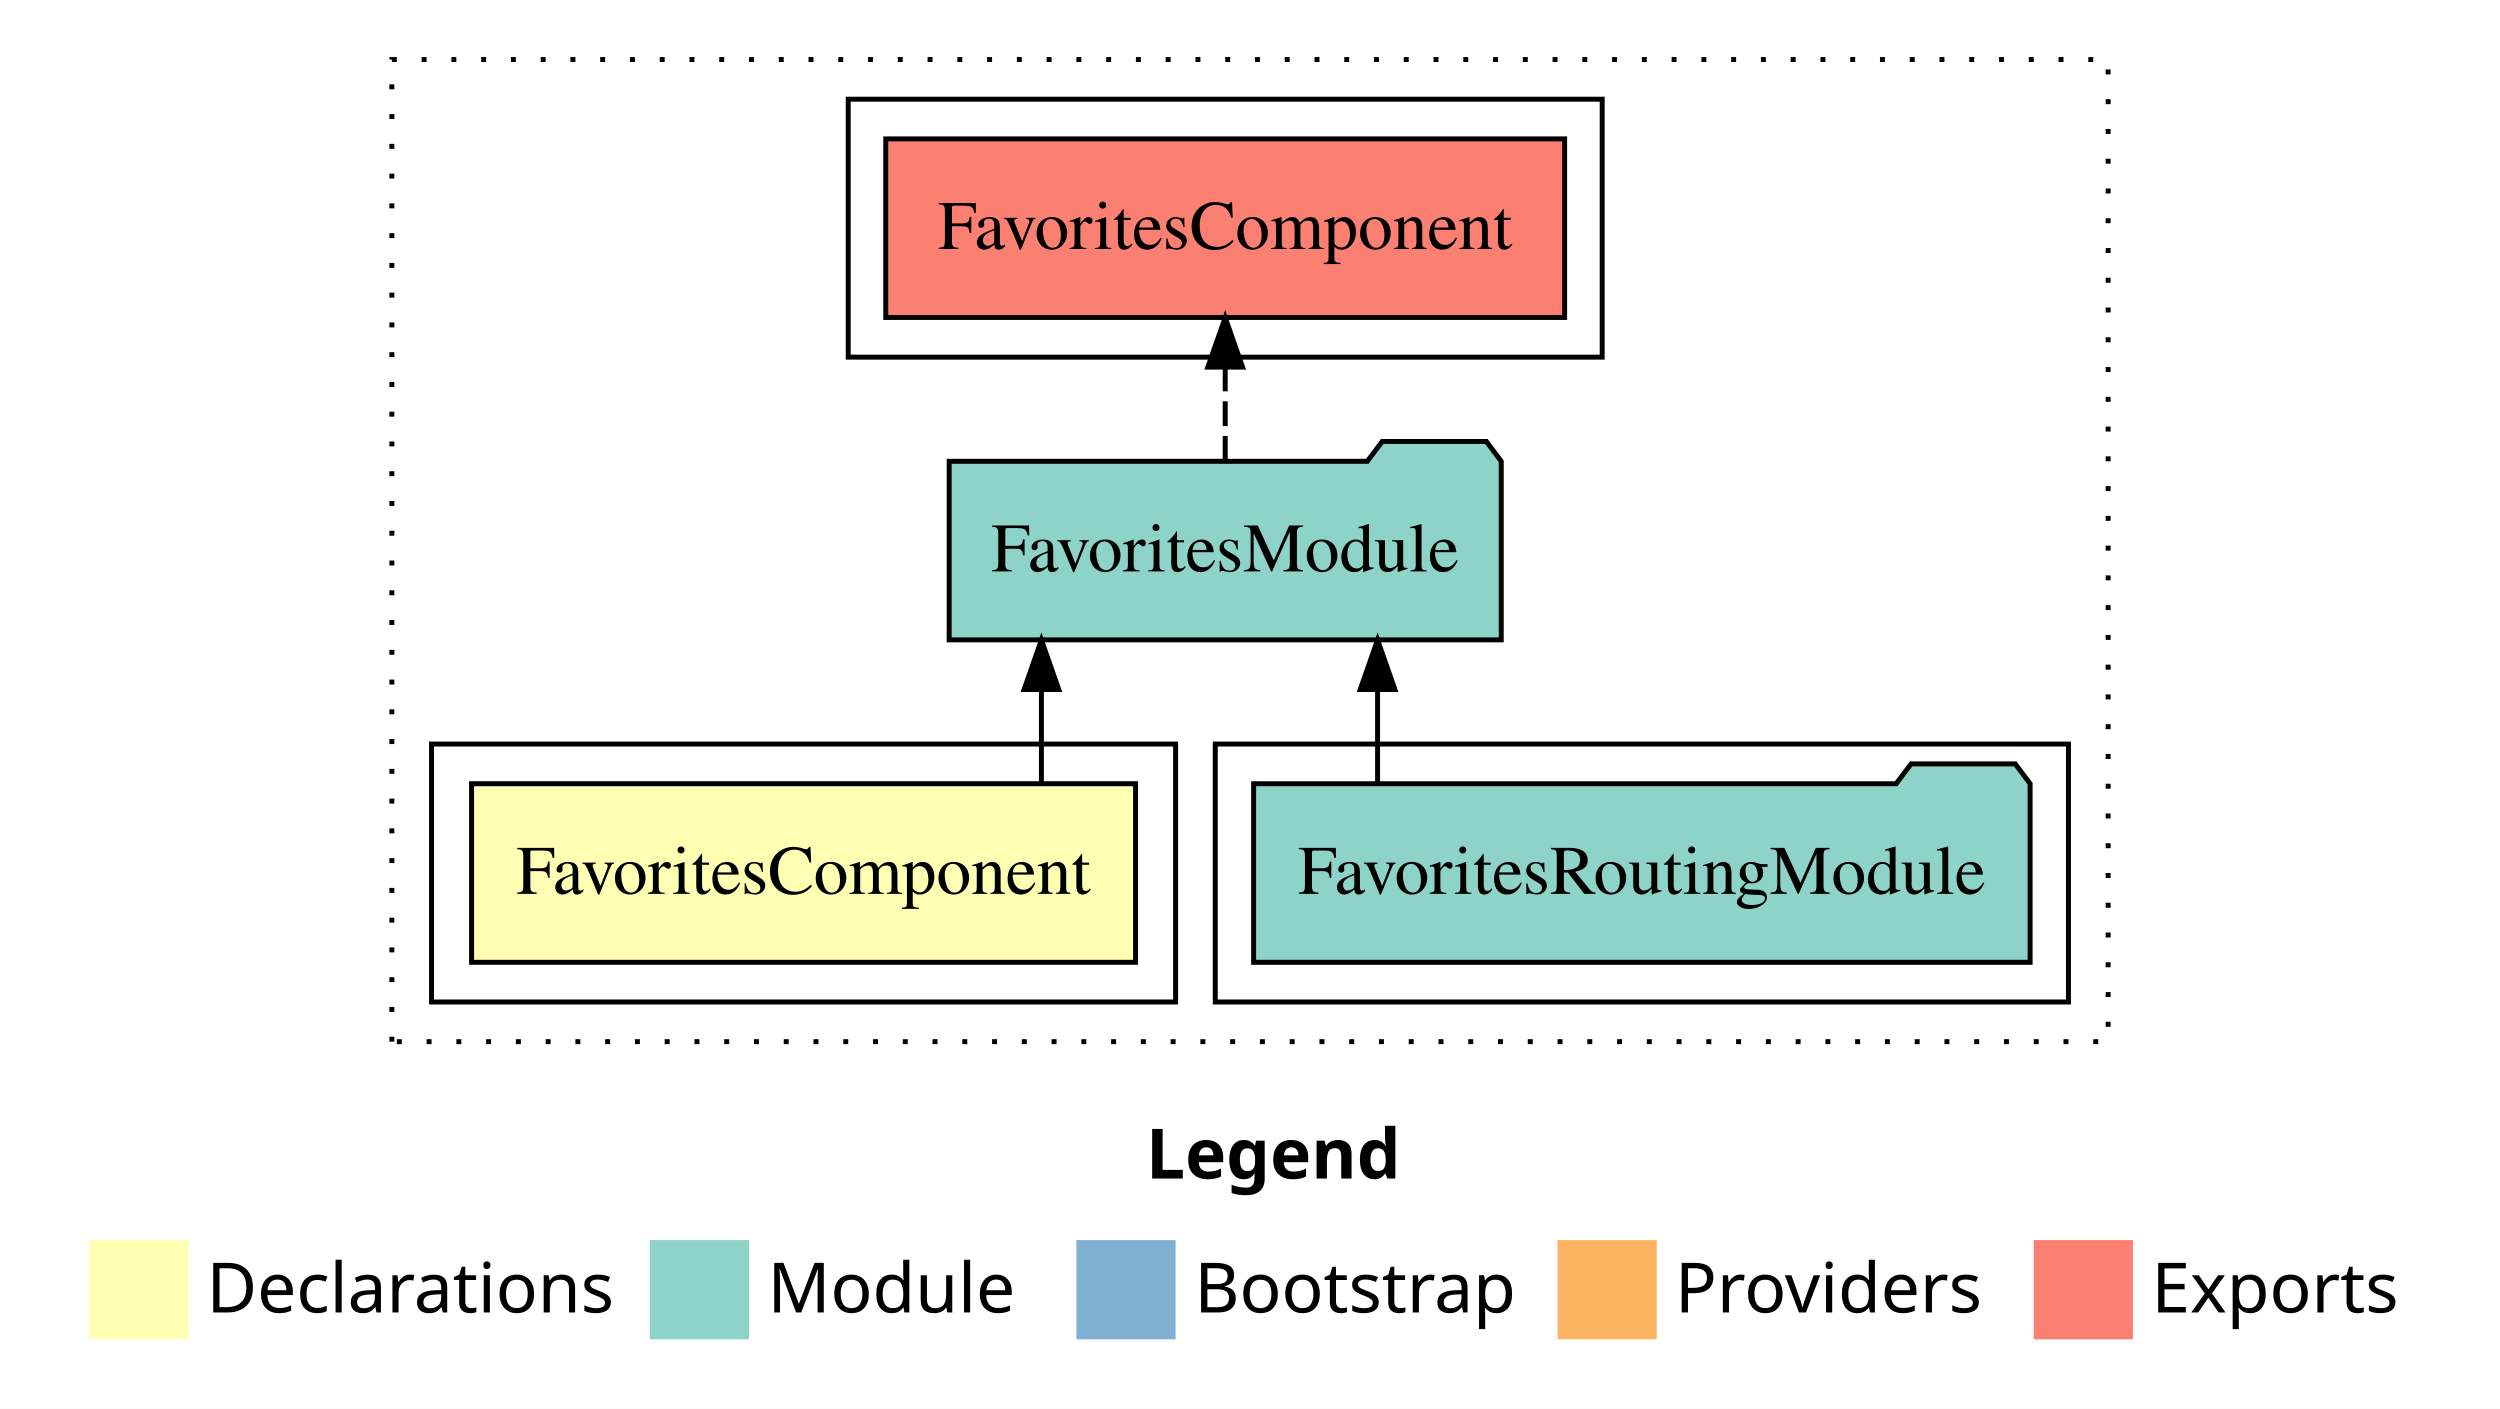
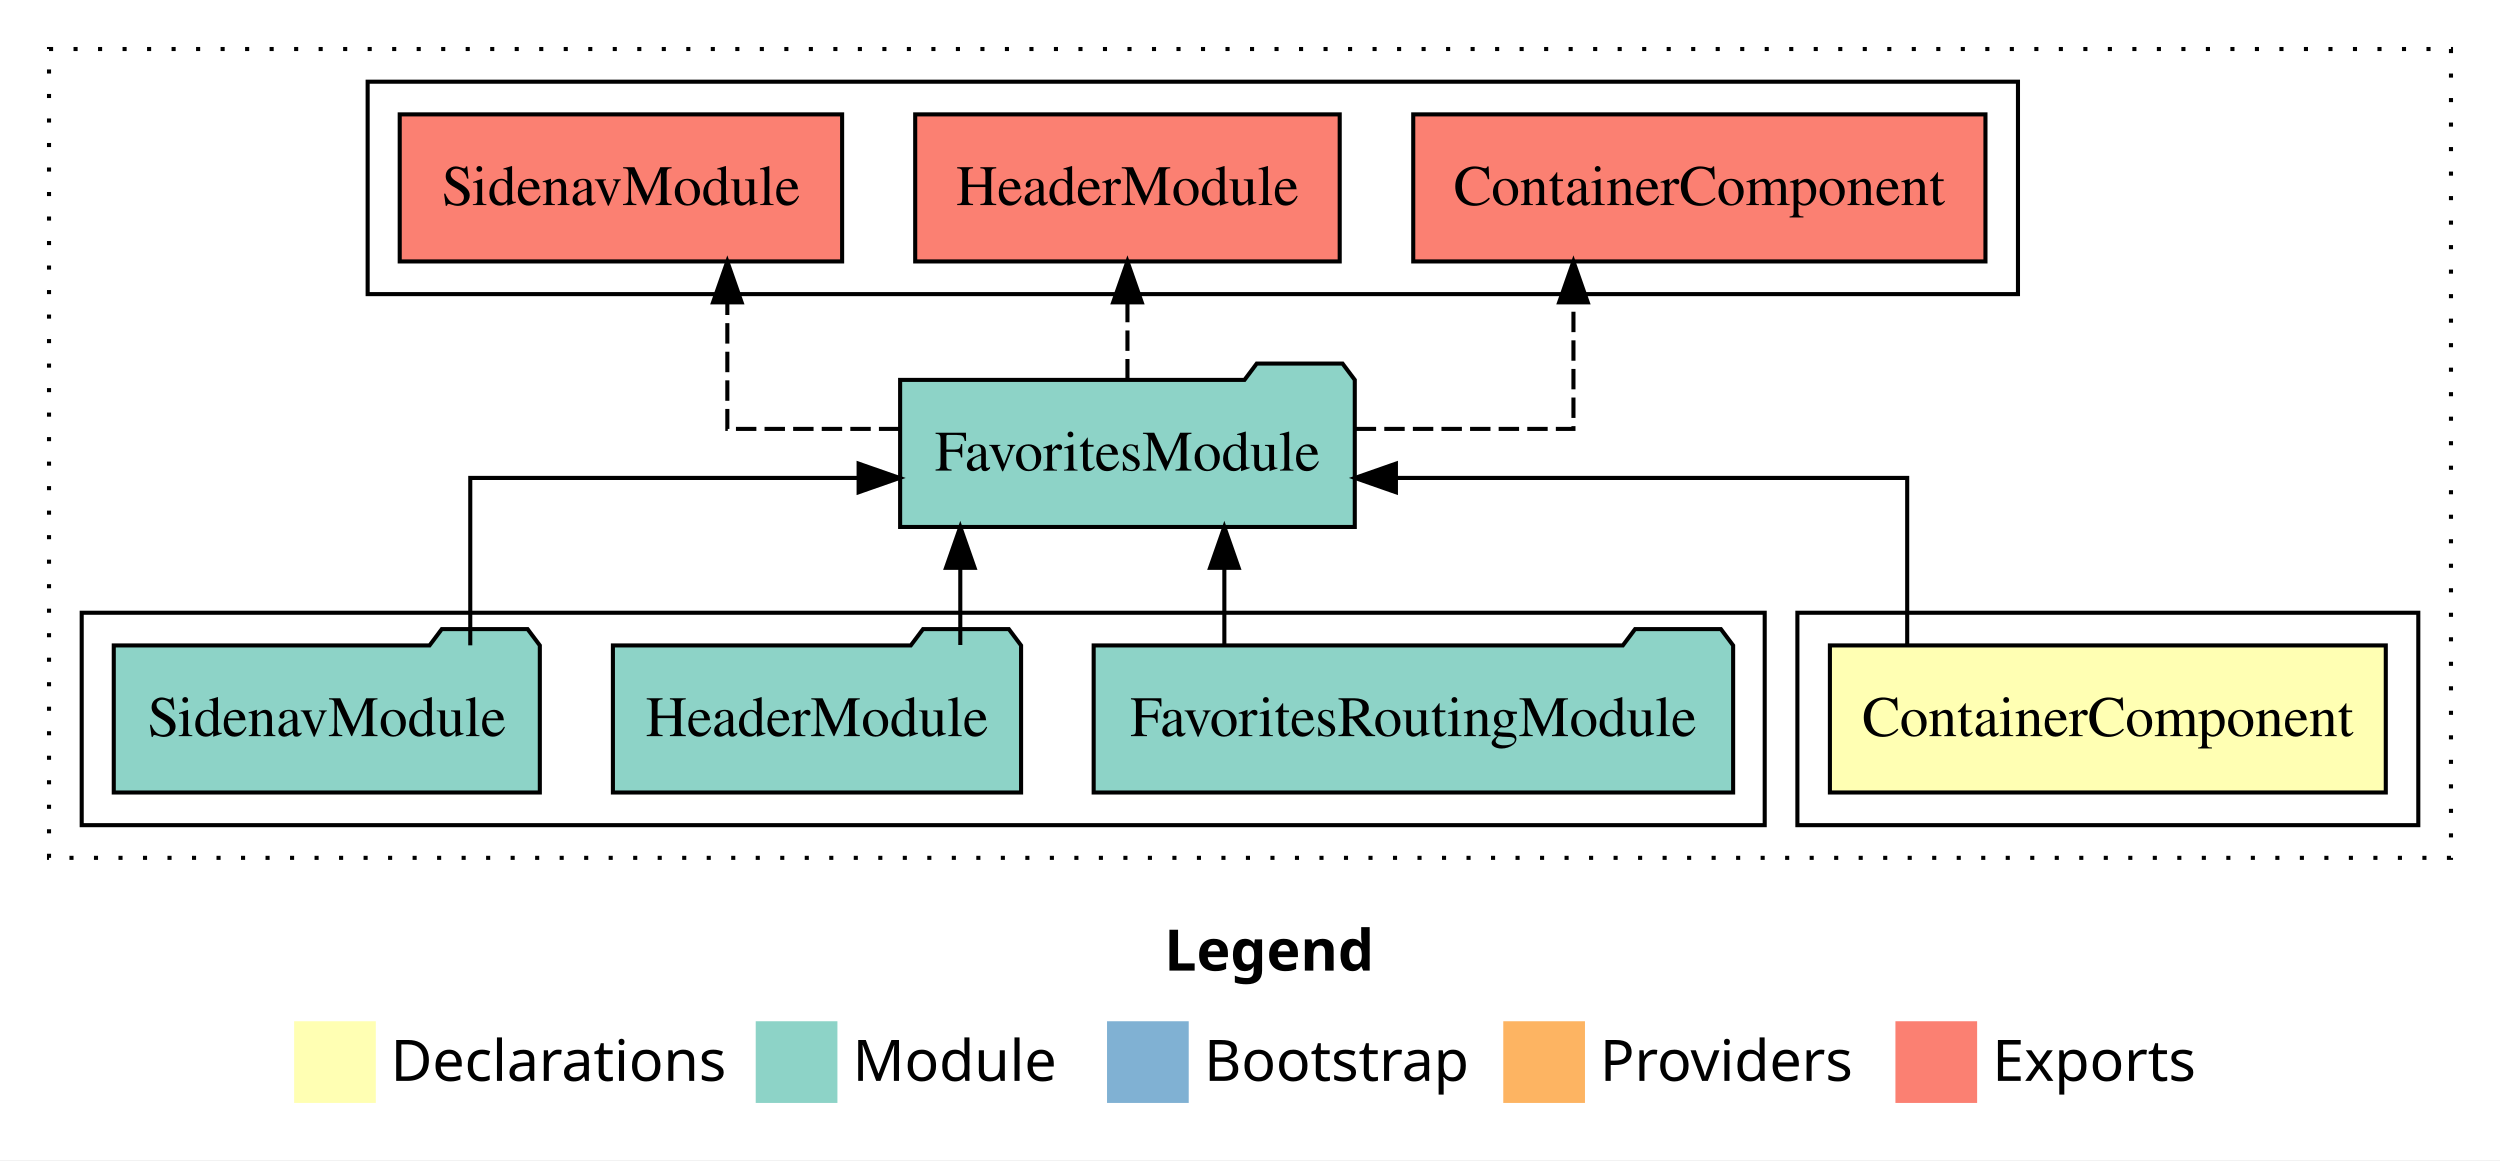
- <svg xmlns="http://www.w3.org/2000/svg" width="504pt" height="284pt" viewBox="0.00 0.00 504.00 284.00">
+ <svg xmlns="http://www.w3.org/2000/svg" width="612pt" height="284pt" viewBox="0.00 0.00 612.00 284.00">
  <g id="graph0" class="graph" transform="scale(1 1) rotate(0) translate(4 280)">
-     <polygon fill="white" stroke="transparent" points="-4,4 -4,-280 500,-280 500,4 -4,4" />
-     <text text-anchor="start" x="227.01" y="-42.4" font-family="sans-serif" font-weight="bold" font-size="14.00">Legend</text>
-     <polygon fill="#ffffb3" stroke="transparent" points="14,-10 14,-30 34,-30 34,-10 14,-10" />
-     <text text-anchor="start" x="37.63" y="-15.4" font-family="sans-serif" font-size="14.00">  Declarations</text>
-     <polygon fill="#8dd3c7" stroke="transparent" points="127,-10 127,-30 147,-30 147,-10 127,-10" />
-     <text text-anchor="start" x="150.73" y="-15.4" font-family="sans-serif" font-size="14.00">  Module</text>
-     <polygon fill="#80b1d3" stroke="transparent" points="213,-10 213,-30 233,-30 233,-10 213,-10" />
-     <text text-anchor="start" x="236.78" y="-15.4" font-family="sans-serif" font-size="14.00">  Bootstrap</text>
-     <polygon fill="#fdb462" stroke="transparent" points="310,-10 310,-30 330,-30 330,-10 310,-10" />
-     <text text-anchor="start" x="333.67" y="-15.4" font-family="sans-serif" font-size="14.00">  Providers</text>
-     <polygon fill="#fb8072" stroke="transparent" points="406,-10 406,-30 426,-30 426,-10 406,-10" />
-     <text text-anchor="start" x="429.73" y="-15.4" font-family="sans-serif" font-size="14.00">  Exports</text>
+     <polygon fill="white" stroke="transparent" points="-4,4 -4,-280 608,-280 608,4 -4,4" />
+     <text text-anchor="start" x="281.01" y="-42.4" font-family="sans-serif" font-weight="bold" font-size="14.00">Legend</text>
+     <polygon fill="#ffffb3" stroke="transparent" points="68,-10 68,-30 88,-30 88,-10 68,-10" />
+     <text text-anchor="start" x="91.63" y="-15.4" font-family="sans-serif" font-size="14.00">  Declarations</text>
+     <polygon fill="#8dd3c7" stroke="transparent" points="181,-10 181,-30 201,-30 201,-10 181,-10" />
+     <text text-anchor="start" x="204.73" y="-15.4" font-family="sans-serif" font-size="14.00">  Module</text>
+     <polygon fill="#80b1d3" stroke="transparent" points="267,-10 267,-30 287,-30 287,-10 267,-10" />
+     <text text-anchor="start" x="290.78" y="-15.4" font-family="sans-serif" font-size="14.00">  Bootstrap</text>
+     <polygon fill="#fdb462" stroke="transparent" points="364,-10 364,-30 384,-30 384,-10 364,-10" />
+     <text text-anchor="start" x="387.67" y="-15.4" font-family="sans-serif" font-size="14.00">  Providers</text>
+     <polygon fill="#fb8072" stroke="transparent" points="460,-10 460,-30 480,-30 480,-10 460,-10" />
+     <text text-anchor="start" x="483.73" y="-15.4" font-family="sans-serif" font-size="14.00">  Exports</text>
    <g id="clust1" class="cluster">
-       <polygon fill="none" stroke="black" stroke-dasharray="1,5" points="75,-70 75,-268 421,-268 421,-70 75,-70" />
+       <polygon fill="none" stroke="black" stroke-dasharray="1,5" points="8,-70 8,-268 596,-268 596,-70 8,-70" />
+     </g>
+     <g id="clust5" class="cluster">
+       <polygon fill="none" stroke="black" points="86,-208 86,-260 490,-260 490,-208 86,-208" />
+     </g>
+     <g id="clust2" class="cluster">
+       <polygon fill="none" stroke="black" points="436,-78 436,-130 588,-130 588,-78 436,-78" />
    </g>
    <g id="clust4" class="cluster">
-       <polygon fill="none" stroke="black" points="241,-78 241,-130 413,-130 413,-78 241,-78" />
-     </g>
-     <g id="clust2" class="cluster">
-       <polygon fill="none" stroke="black" points="83,-78 83,-130 233,-130 233,-78 83,-78" />
-     </g>
-     <g id="clust5" class="cluster">
-       <polygon fill="none" stroke="black" points="167,-208 167,-260 319,-260 319,-208 167,-208" />
+       <polygon fill="none" stroke="black" points="16,-78 16,-130 428,-130 428,-78 16,-78" />
    </g>
    <g id="node1" class="node">
-       <polygon fill="#ffffb3" stroke="black" points="224.93,-122 91.07,-122 91.07,-86 224.93,-86 224.93,-122" />
-       <text text-anchor="middle" x="158" y="-99.8" font-family="Times,serif" font-size="14.00">FavoritesComponent</text>
+       <polygon fill="#ffffb3" stroke="black" points="580.04,-122 443.96,-122 443.96,-86 580.04,-86 580.04,-122" />
+       <text text-anchor="middle" x="512" y="-99.8" font-family="Times,serif" font-size="14.00">ContainerComponent</text>
    </g>
    <g id="node2" class="node">
-       <polygon fill="#8dd3c7" stroke="black" points="298.65,-187 295.65,-191 274.65,-191 271.65,-187 187.35,-187 187.35,-151 298.65,-151 298.65,-187" />
-       <text text-anchor="middle" x="243" y="-164.8" font-family="Times,serif" font-size="14.00">FavoritesModule</text>
+       <polygon fill="#8dd3c7" stroke="black" points="327.65,-187 324.65,-191 303.65,-191 300.65,-187 216.35,-187 216.35,-151 327.65,-151 327.65,-187" />
+       <text text-anchor="middle" x="272" y="-164.8" font-family="Times,serif" font-size="14.00">FavoritesModule</text>
    </g>
    <g id="edge1" class="edge">
-       <path fill="none" stroke="black" d="M205.95,-122.11C205.95,-122.11 205.95,-140.99 205.95,-140.99" />
-       <polygon fill="black" stroke="black" points="202.45,-140.99 205.95,-150.99 209.45,-140.99 202.45,-140.99" />
+       <path fill="none" stroke="black" d="M462.88,-122.02C462.88,-139.37 462.88,-163 462.88,-163 462.88,-163 337.72,-163 337.72,-163" />
+       <polygon fill="black" stroke="black" points="337.72,-159.5 327.72,-163 337.72,-166.5 337.72,-159.5" />
+     </g>
+     <g id="node6" class="node">
+       <polygon fill="#fb8072" stroke="black" points="482.04,-252 341.96,-252 341.96,-216 482.04,-216 482.04,-252" />
+       <text text-anchor="middle" x="412" y="-229.8" font-family="Times,serif" font-size="14.00">ContainerComponent </text>
+     </g>
+     <g id="edge5" class="edge">
+       <path fill="none" stroke="black" stroke-dasharray="5,2" d="M327.87,-175C354.73,-175 381.18,-175 381.18,-175 381.18,-175 381.18,-205.98 381.18,-205.98" />
+       <polygon fill="black" stroke="black" points="377.68,-205.98 381.18,-215.98 384.68,-205.98 377.68,-205.98" />
+     </g>
+     <g id="node7" class="node">
+       <polygon fill="#fb8072" stroke="black" points="323.96,-252 220.04,-252 220.04,-216 323.96,-216 323.96,-252" />
+       <text text-anchor="middle" x="272" y="-229.8" font-family="Times,serif" font-size="14.00">HeaderModule </text>
+     </g>
+     <g id="edge6" class="edge">
+       <path fill="none" stroke="black" stroke-dasharray="5,2" d="M272,-187.11C272,-187.11 272,-205.99 272,-205.99" />
+       <polygon fill="black" stroke="black" points="268.5,-205.99 272,-215.99 275.5,-205.99 268.5,-205.99" />
+     </g>
+     <g id="node8" class="node">
+       <polygon fill="#fb8072" stroke="black" points="202.15,-252 93.85,-252 93.85,-216 202.15,-216 202.15,-252" />
+       <text text-anchor="middle" x="148" y="-229.8" font-family="Times,serif" font-size="14.00">SidenavModule </text>
+     </g>
+     <g id="edge7" class="edge">
+       <path fill="none" stroke="black" stroke-dasharray="5,2" d="M216.16,-175C194.16,-175 174.05,-175 174.05,-175 174.05,-175 174.05,-205.98 174.05,-205.98" />
+       <polygon fill="black" stroke="black" points="170.55,-205.98 174.05,-215.98 177.55,-205.98 170.55,-205.98" />
+     </g>
+     <g id="node3" class="node">
+       <polygon fill="#8dd3c7" stroke="black" points="420.27,-122 417.27,-126 396.27,-126 393.27,-122 263.73,-122 263.73,-86 420.27,-86 420.27,-122" />
+       <text text-anchor="middle" x="342" y="-99.8" font-family="Times,serif" font-size="14.00">FavoritesRoutingModule</text>
+     </g>
+     <g id="edge2" class="edge">
+       <path fill="none" stroke="black" d="M295.72,-122.11C295.72,-122.11 295.72,-140.99 295.72,-140.99" />
+       <polygon fill="black" stroke="black" points="292.22,-140.99 295.72,-150.99 299.22,-140.99 292.22,-140.99" />
    </g>
    <g id="node4" class="node">
-       <polygon fill="#fb8072" stroke="black" points="311.43,-252 174.57,-252 174.57,-216 311.43,-216 311.43,-252" />
-       <text text-anchor="middle" x="243" y="-229.8" font-family="Times,serif" font-size="14.00">FavoritesComponent </text>
+       <polygon fill="#8dd3c7" stroke="black" points="245.96,-122 242.96,-126 221.96,-126 218.96,-122 146.04,-122 146.04,-86 245.96,-86 245.96,-122" />
+       <text text-anchor="middle" x="196" y="-99.8" font-family="Times,serif" font-size="14.00">HeaderModule</text>
    </g>
    <g id="edge3" class="edge">
-       <path fill="none" stroke="black" stroke-dasharray="5,2" d="M243,-187.11C243,-187.11 243,-205.99 243,-205.99" />
-       <polygon fill="black" stroke="black" points="239.5,-205.99 243,-215.99 246.5,-205.99 239.5,-205.99" />
+       <path fill="none" stroke="black" d="M231.08,-122.11C231.08,-122.11 231.08,-140.99 231.08,-140.99" />
+       <polygon fill="black" stroke="black" points="227.58,-140.99 231.08,-150.99 234.58,-140.99 227.58,-140.99" />
    </g>
-     <g id="node3" class="node">
-       <polygon fill="#8dd3c7" stroke="black" points="405.27,-122 402.27,-126 381.27,-126 378.27,-122 248.73,-122 248.73,-86 405.27,-86 405.27,-122" />
-       <text text-anchor="middle" x="327" y="-99.8" font-family="Times,serif" font-size="14.00">FavoritesRoutingModule</text>
+     <g id="node5" class="node">
+       <polygon fill="#8dd3c7" stroke="black" points="128.15,-122 125.15,-126 104.15,-126 101.15,-122 23.85,-122 23.85,-86 128.15,-86 128.15,-122" />
+       <text text-anchor="middle" x="76" y="-99.8" font-family="Times,serif" font-size="14.00">SidenavModule</text>
    </g>
-     <g id="edge2" class="edge">
-       <path fill="none" stroke="black" d="M273.72,-122.11C273.72,-122.11 273.72,-140.99 273.72,-140.99" />
-       <polygon fill="black" stroke="black" points="270.22,-140.99 273.72,-150.99 277.22,-140.99 270.22,-140.99" />
+     <g id="edge4" class="edge">
+       <path fill="none" stroke="black" d="M111.12,-122.02C111.12,-139.37 111.12,-163 111.12,-163 111.12,-163 206.19,-163 206.19,-163" />
+       <polygon fill="black" stroke="black" points="206.19,-166.5 216.19,-163 206.19,-159.5 206.19,-166.5" />
    </g>
  </g>
</svg>
